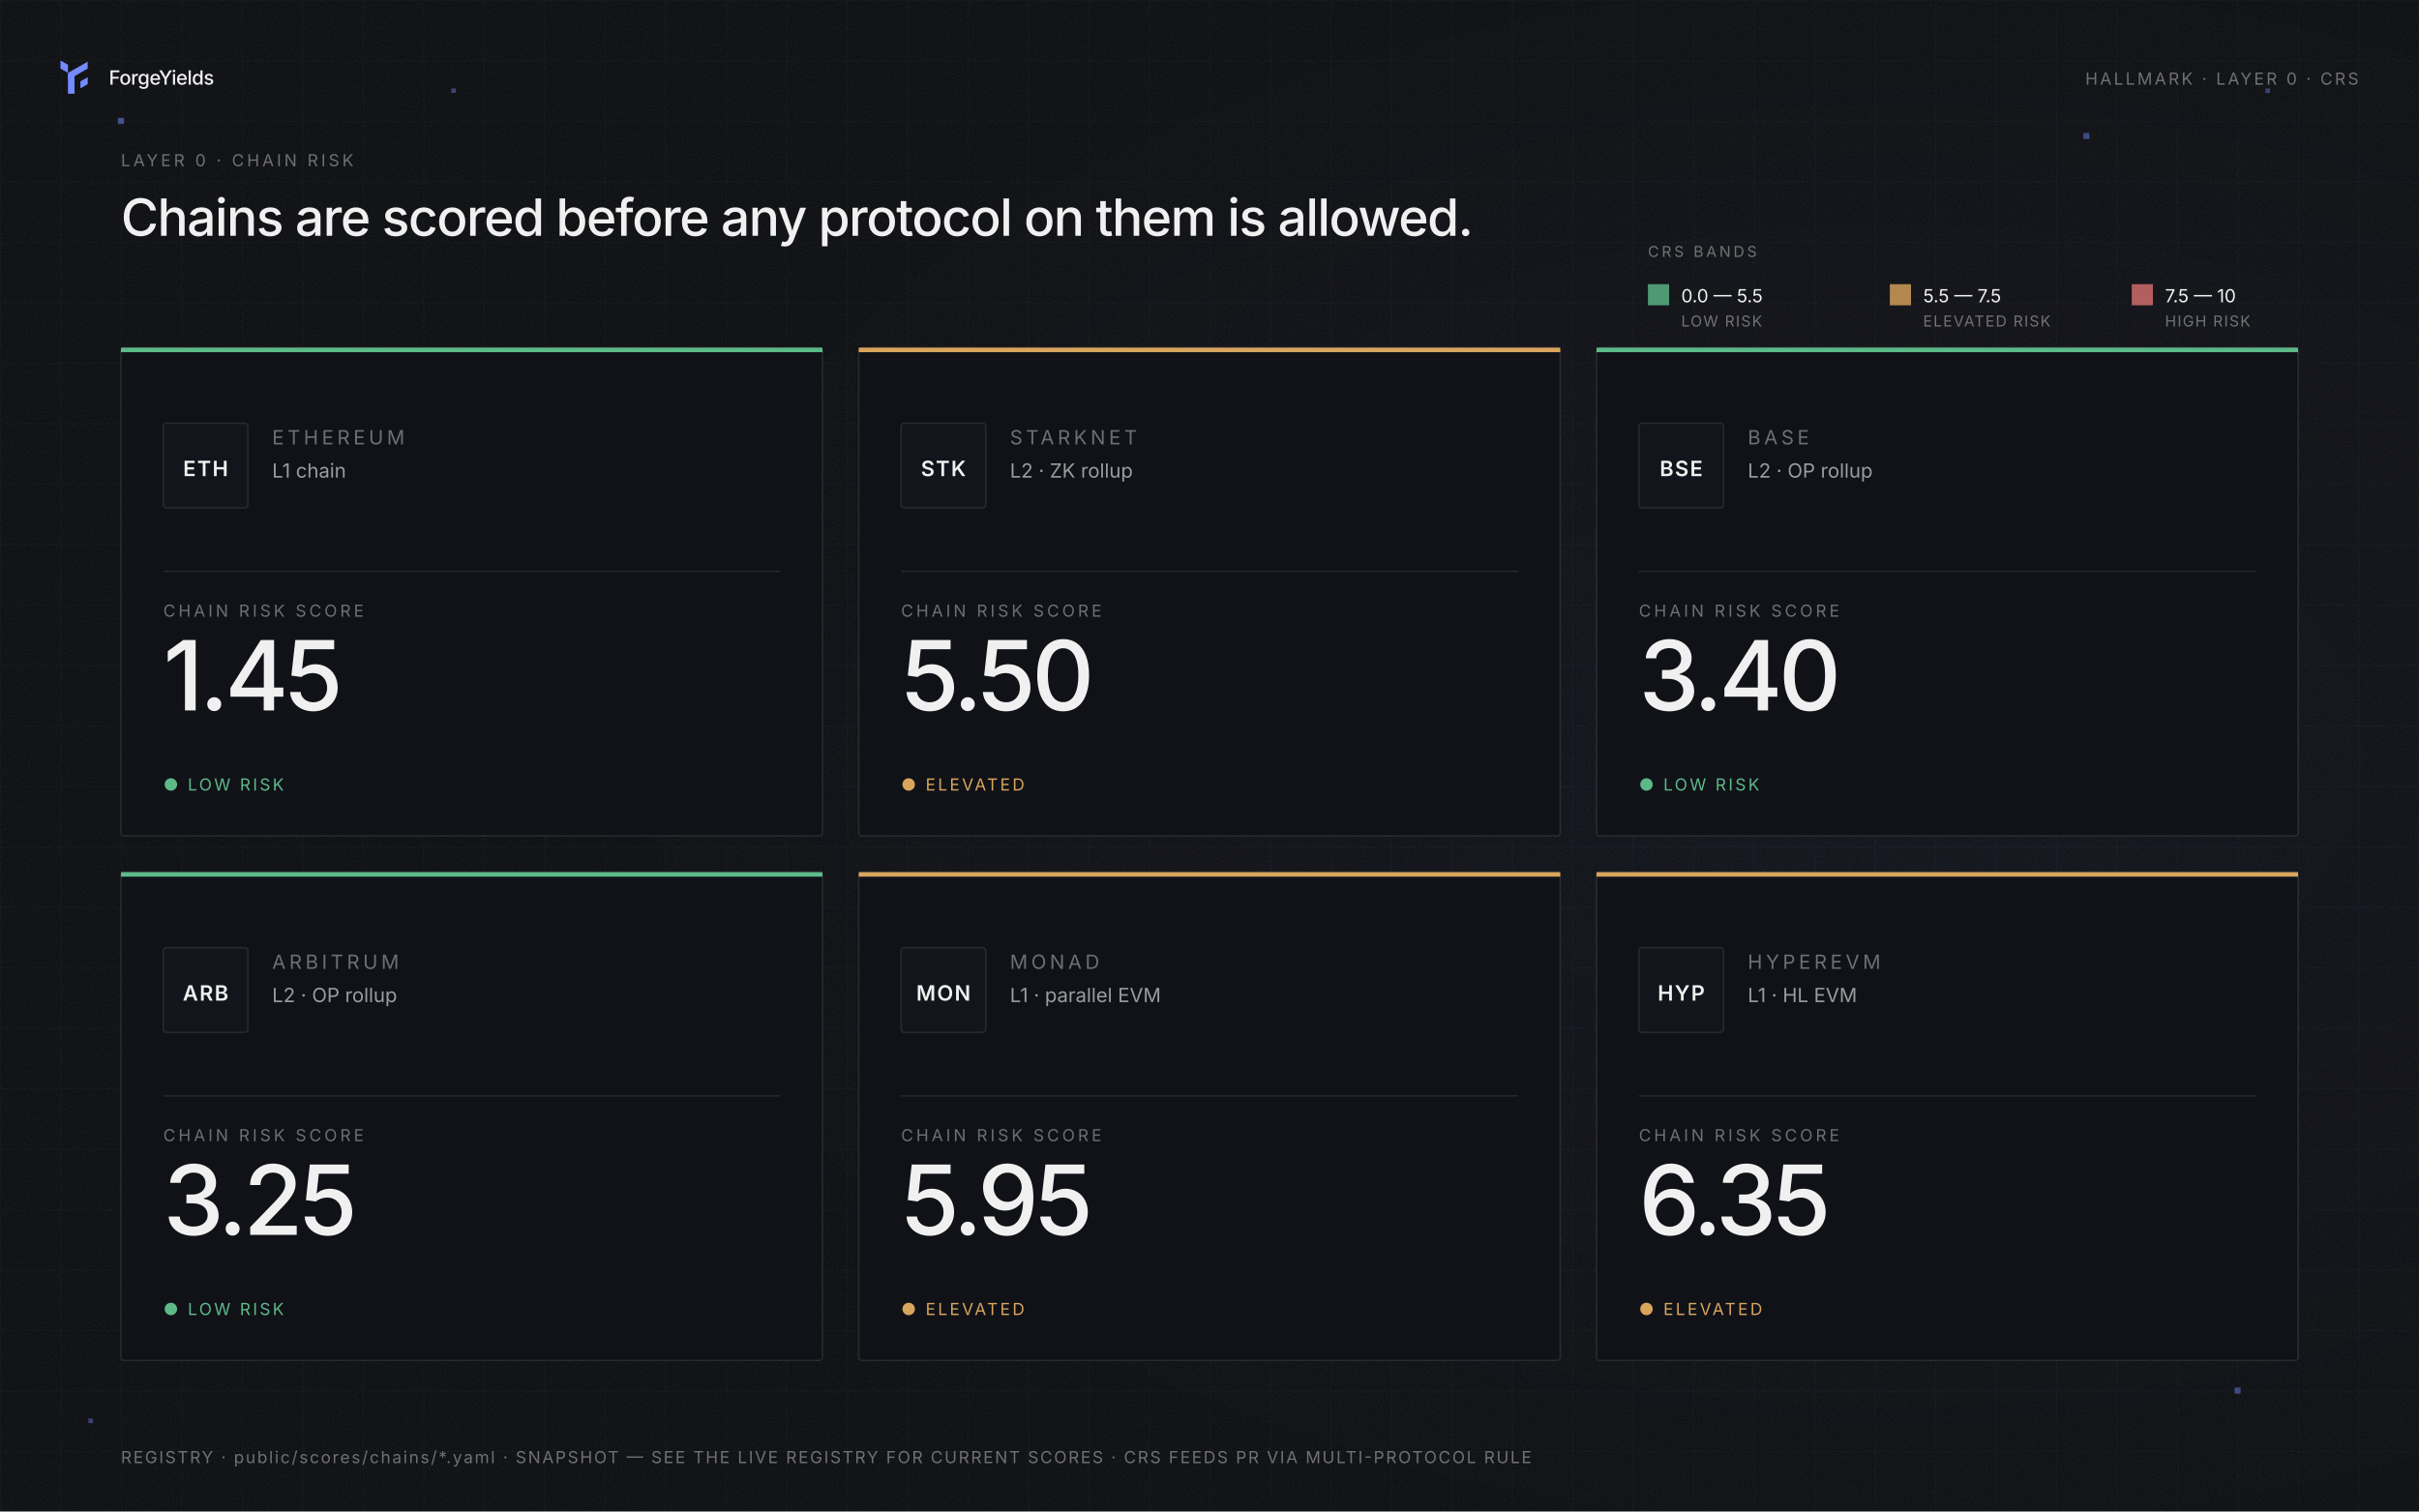
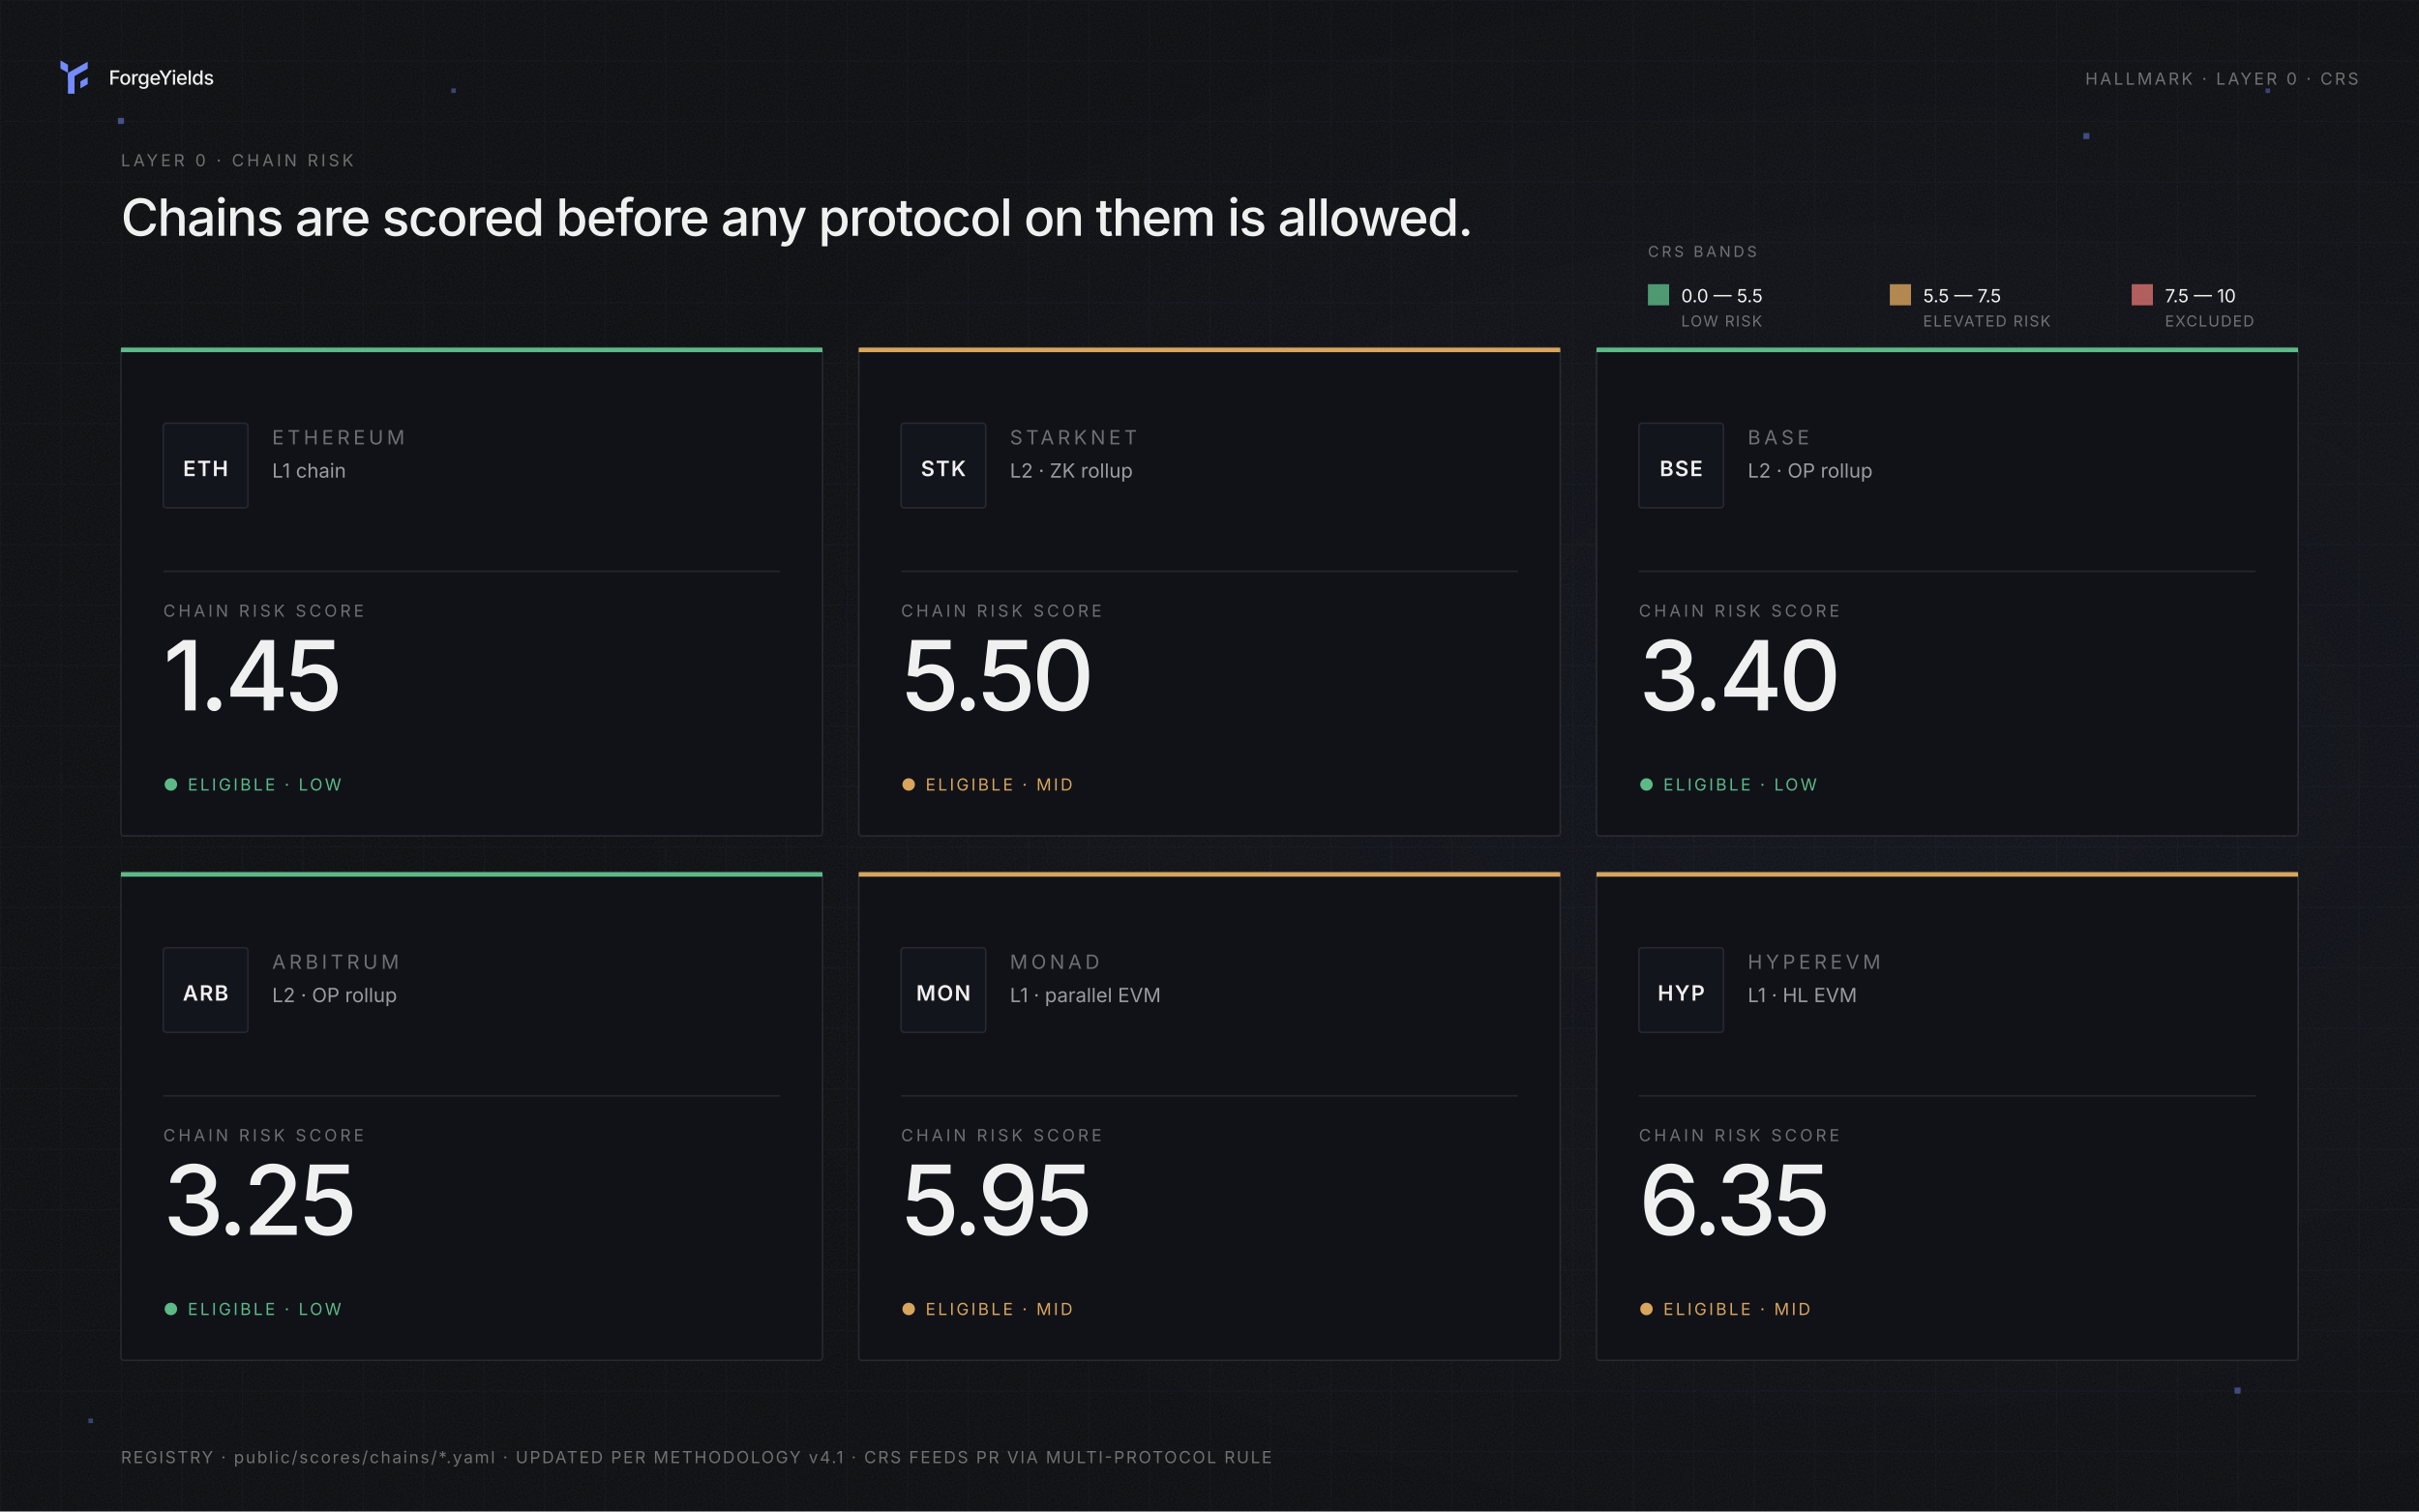
<svg xmlns="http://www.w3.org/2000/svg" width="1600" height="1000" viewBox="0 0 1600 1000">
  <defs>
    <pattern id="grid" x="0" y="0" width="40" height="40" patternUnits="userSpaceOnUse">
      <path d="M 40 0 L 0 0 0 40" fill="none" stroke="rgba(115,139,255,0.05)" stroke-width="1" />
    </pattern>
    <radialGradient id="rightWash" cx="78%" cy="50%" r="55%">
      <stop offset="0%" stop-color="rgba(115,139,255,0.05)" />
      <stop offset="100%" stop-color="rgba(115,139,255,0)" />
    </radialGradient>
    <filter id="grain" x="0%" y="0%" width="100%" height="100%">
      <feTurbulence type="fractalNoise" baseFrequency="0.85" numOctaves="2" seed="3" />
      <feColorMatrix values="0 0 0 0 1   0 0 0 0 1   0 0 0 0 1   0 0 0 0.18 0" />
      <feComposite in2="SourceGraphic" operator="in" />
    </filter>
  </defs>
  <rect width="1600" height="1000" fill="#0B0C0F" />
  <rect width="1600" height="1000" fill="url(#grid)" />
  <rect width="1600" height="1000" filter="url(#grain)" opacity="0.35" />
  <rect width="1600" height="1000" fill="url(#rightWash)" />
  <rect x="78" y="78" width="4" height="4" fill="#738BFF" opacity="0.5" />
  <rect x="298.5" y="58.5" width="3" height="3" fill="#738BFF" opacity="0.4" />
  <rect x="1378" y="88" width="4" height="4" fill="#738BFF" opacity="0.45" />
  <rect x="1498.5" y="58.5" width="3" height="3" fill="#738BFF" opacity="0.4" />
  <rect x="58.5" y="938.5" width="3" height="3" fill="#738BFF" opacity="0.4" />
  <rect x="1478" y="918" width="4" height="4" fill="#738BFF" opacity="0.45" />
  <g transform="translate(40,40)">
    <g transform="translate(0,0) scale(0.3006779,0.3006779)" fill="#738BFF">
      <path d="M 16.479 30.228 L 30.904 30.228 L 30.904 73.168 L 16.479 73.168 Z" />
      <path d="M 16.479 42.775 L 16.479 27.406 L 59.839 2.614 L 59.839 17.984 Z" />
      <path d="M 16.505 27.339 L 16.505 9.434 L 0 0 L 0.001 17.905 Z" />
      <path d="M 43.839 61.36 L 43.839 45.99 L 59.864 36.84 L 59.864 52.209 Z" />
    </g>
    <text x="32" y="16" font-family="&quot;Hanken Grotesk&quot;,&quot;Inter&quot;,system-ui,sans-serif" font-size="13" font-weight="500" fill="#F0F0F0" letter-spacing="-0.02em">ForgeYields</text>
  </g>
  <text x="1560" y="56" font-family="&quot;Hanken Grotesk&quot;,&quot;Inter&quot;,system-ui,sans-serif" font-size="11" letter-spacing="0.14em" fill="rgba(240,240,240,0.42)" text-anchor="end">HALLMARK · LAYER 0 · CRS</text>
  <g transform="translate(80, 110)">
    <text font-family="&quot;Hanken Grotesk&quot;,&quot;Inter&quot;,system-ui,sans-serif" font-size="11" letter-spacing="0.18em" fill="rgba(240,240,240,0.42)" y="0">LAYER 0 · CHAIN RISK</text>
    <text font-family="&quot;Hanken Grotesk&quot;,&quot;Inter&quot;,system-ui,sans-serif" font-size="34" font-weight="500" letter-spacing="-0.025em" fill="#F0F0F0" y="46">Chains are scored before any protocol on them is allowed.</text>
  </g>
  <g transform="translate(1090, 170)">
    <text font-family="&quot;Hanken Grotesk&quot;,&quot;Inter&quot;,system-ui,sans-serif" font-size="10" letter-spacing="0.18em" fill="rgba(240,240,240,0.42)" x="0" y="0">CRS BANDS</text>
    <g transform="translate(0, 18)">
      <rect width="14" height="14" fill="#5DBA88" opacity="0.8" />
      <text font-family="&quot;Hanken Grotesk&quot;,&quot;Inter&quot;,system-ui,sans-serif" font-size="12" fill="#F0F0F0" x="22" y="12">0.0 — 5.5</text>
      <text font-family="&quot;Hanken Grotesk&quot;,&quot;Inter&quot;,system-ui,sans-serif" font-size="10" letter-spacing="0.08em" fill="rgba(240,240,240,0.42)" x="22" y="28">LOW RISK</text>
    </g>
    <g transform="translate(160, 18)">
      <rect width="14" height="14" fill="#D9A55D" opacity="0.8" />
      <text font-family="&quot;Hanken Grotesk&quot;,&quot;Inter&quot;,system-ui,sans-serif" font-size="12" fill="#F0F0F0" x="22" y="12">5.5 — 7.5</text>
      <text font-family="&quot;Hanken Grotesk&quot;,&quot;Inter&quot;,system-ui,sans-serif" font-size="10" letter-spacing="0.08em" fill="rgba(240,240,240,0.42)" x="22" y="28">ELEVATED RISK</text>
    </g>
    <g transform="translate(320, 18)">
      <rect width="14" height="14" fill="#D97070" opacity="0.8" />
      <text font-family="&quot;Hanken Grotesk&quot;,&quot;Inter&quot;,system-ui,sans-serif" font-size="12" fill="#F0F0F0" x="22" y="12">7.5 — 10</text>
-       <text font-family="&quot;Hanken Grotesk&quot;,&quot;Inter&quot;,system-ui,sans-serif" font-size="10" letter-spacing="0.08em" fill="rgba(240,240,240,0.42)" x="22" y="28">HIGH RISK</text>
+       <text font-family="&quot;Hanken Grotesk&quot;,&quot;Inter&quot;,system-ui,sans-serif" font-size="10" letter-spacing="0.08em" fill="rgba(240,240,240,0.42)" x="22" y="28">EXCLUDED</text>
    </g>
  </g>
  <g transform="translate(80, 230)">
    <rect width="464" height="323" rx="2" fill="#101218" stroke="rgba(240,240,240,0.10)" />
    <rect width="464" height="3" fill="#5DBA88" />
    <g transform="translate(28, 50)">
      <rect width="56" height="56" rx="2" fill="#13151C" stroke="rgba(240,240,240,0.10)" />
      <text font-family="&quot;Hanken Grotesk&quot;,&quot;Inter&quot;,system-ui,sans-serif" font-size="14" font-weight="600" letter-spacing="0.06em" fill="#F0F0F0" x="28" y="35" text-anchor="middle">ETH</text>
    </g>
    <text font-family="&quot;Hanken Grotesk&quot;,&quot;Inter&quot;,system-ui,sans-serif" font-size="13" letter-spacing="0.18em" fill="rgba(240,240,240,0.42)" x="100" y="64">ETHEREUM</text>
    <text font-family="&quot;Hanken Grotesk&quot;,&quot;Inter&quot;,system-ui,sans-serif" font-size="13" fill="rgba(240,240,240,0.62)" x="100" y="86">L1 chain</text>
    <line x1="28" y1="148" x2="436" y2="148" stroke="rgba(240,240,240,0.10)" />
    <text font-family="&quot;Hanken Grotesk&quot;,&quot;Inter&quot;,system-ui,sans-serif" font-size="11" letter-spacing="0.18em" fill="rgba(240,240,240,0.42)" x="28" y="178">CHAIN RISK SCORE</text>
    <text font-family="&quot;Hanken Grotesk&quot;,&quot;Inter&quot;,system-ui,sans-serif" font-size="64" font-weight="500" letter-spacing="-0.04em" fill="#F0F0F0" x="28" y="240">1.45</text>
-     <text font-family="&quot;Hanken Grotesk&quot;,&quot;Inter&quot;,system-ui,sans-serif" font-size="11" letter-spacing="0.14em" fill="#5DBA88" x="28" y="293">● LOW RISK</text>
+     <text font-family="&quot;Hanken Grotesk&quot;,&quot;Inter&quot;,system-ui,sans-serif" font-size="11" letter-spacing="0.14em" fill="#5DBA88" x="28" y="293">● ELIGIBLE · LOW</text>
  </g>
  <g transform="translate(568, 230)">
    <rect width="464" height="323" rx="2" fill="#101218" stroke="rgba(240,240,240,0.10)" />
    <rect width="464" height="3" fill="#D9A55D" />
    <g transform="translate(28, 50)">
      <rect width="56" height="56" rx="2" fill="#13151C" stroke="rgba(240,240,240,0.10)" />
      <text font-family="&quot;Hanken Grotesk&quot;,&quot;Inter&quot;,system-ui,sans-serif" font-size="14" font-weight="600" letter-spacing="0.06em" fill="#F0F0F0" x="28" y="35" text-anchor="middle">STK</text>
    </g>
    <text font-family="&quot;Hanken Grotesk&quot;,&quot;Inter&quot;,system-ui,sans-serif" font-size="13" letter-spacing="0.18em" fill="rgba(240,240,240,0.42)" x="100" y="64">STARKNET</text>
    <text font-family="&quot;Hanken Grotesk&quot;,&quot;Inter&quot;,system-ui,sans-serif" font-size="13" fill="rgba(240,240,240,0.62)" x="100" y="86">L2 · ZK rollup</text>
    <line x1="28" y1="148" x2="436" y2="148" stroke="rgba(240,240,240,0.10)" />
    <text font-family="&quot;Hanken Grotesk&quot;,&quot;Inter&quot;,system-ui,sans-serif" font-size="11" letter-spacing="0.18em" fill="rgba(240,240,240,0.42)" x="28" y="178">CHAIN RISK SCORE</text>
    <text font-family="&quot;Hanken Grotesk&quot;,&quot;Inter&quot;,system-ui,sans-serif" font-size="64" font-weight="500" letter-spacing="-0.04em" fill="#F0F0F0" x="28" y="240">5.50</text>
-     <text font-family="&quot;Hanken Grotesk&quot;,&quot;Inter&quot;,system-ui,sans-serif" font-size="11" letter-spacing="0.14em" fill="#D9A55D" x="28" y="293">● ELEVATED</text>
+     <text font-family="&quot;Hanken Grotesk&quot;,&quot;Inter&quot;,system-ui,sans-serif" font-size="11" letter-spacing="0.14em" fill="#D9A55D" x="28" y="293">● ELIGIBLE · MID</text>
  </g>
  <g transform="translate(1056, 230)">
    <rect width="464" height="323" rx="2" fill="#101218" stroke="rgba(240,240,240,0.10)" />
    <rect width="464" height="3" fill="#5DBA88" />
    <g transform="translate(28, 50)">
      <rect width="56" height="56" rx="2" fill="#13151C" stroke="rgba(240,240,240,0.10)" />
      <text font-family="&quot;Hanken Grotesk&quot;,&quot;Inter&quot;,system-ui,sans-serif" font-size="14" font-weight="600" letter-spacing="0.06em" fill="#F0F0F0" x="28" y="35" text-anchor="middle">BSE</text>
    </g>
    <text font-family="&quot;Hanken Grotesk&quot;,&quot;Inter&quot;,system-ui,sans-serif" font-size="13" letter-spacing="0.18em" fill="rgba(240,240,240,0.42)" x="100" y="64">BASE</text>
    <text font-family="&quot;Hanken Grotesk&quot;,&quot;Inter&quot;,system-ui,sans-serif" font-size="13" fill="rgba(240,240,240,0.62)" x="100" y="86">L2 · OP rollup</text>
    <line x1="28" y1="148" x2="436" y2="148" stroke="rgba(240,240,240,0.10)" />
    <text font-family="&quot;Hanken Grotesk&quot;,&quot;Inter&quot;,system-ui,sans-serif" font-size="11" letter-spacing="0.18em" fill="rgba(240,240,240,0.42)" x="28" y="178">CHAIN RISK SCORE</text>
    <text font-family="&quot;Hanken Grotesk&quot;,&quot;Inter&quot;,system-ui,sans-serif" font-size="64" font-weight="500" letter-spacing="-0.04em" fill="#F0F0F0" x="28" y="240">3.40</text>
-     <text font-family="&quot;Hanken Grotesk&quot;,&quot;Inter&quot;,system-ui,sans-serif" font-size="11" letter-spacing="0.14em" fill="#5DBA88" x="28" y="293">● LOW RISK</text>
+     <text font-family="&quot;Hanken Grotesk&quot;,&quot;Inter&quot;,system-ui,sans-serif" font-size="11" letter-spacing="0.14em" fill="#5DBA88" x="28" y="293">● ELIGIBLE · LOW</text>
  </g>
  <g transform="translate(80, 577)">
    <rect width="464" height="323" rx="2" fill="#101218" stroke="rgba(240,240,240,0.10)" />
    <rect width="464" height="3" fill="#5DBA88" />
    <g transform="translate(28, 50)">
      <rect width="56" height="56" rx="2" fill="#13151C" stroke="rgba(240,240,240,0.10)" />
      <text font-family="&quot;Hanken Grotesk&quot;,&quot;Inter&quot;,system-ui,sans-serif" font-size="14" font-weight="600" letter-spacing="0.06em" fill="#F0F0F0" x="28" y="35" text-anchor="middle">ARB</text>
    </g>
    <text font-family="&quot;Hanken Grotesk&quot;,&quot;Inter&quot;,system-ui,sans-serif" font-size="13" letter-spacing="0.18em" fill="rgba(240,240,240,0.42)" x="100" y="64">ARBITRUM</text>
    <text font-family="&quot;Hanken Grotesk&quot;,&quot;Inter&quot;,system-ui,sans-serif" font-size="13" fill="rgba(240,240,240,0.62)" x="100" y="86">L2 · OP rollup</text>
    <line x1="28" y1="148" x2="436" y2="148" stroke="rgba(240,240,240,0.10)" />
    <text font-family="&quot;Hanken Grotesk&quot;,&quot;Inter&quot;,system-ui,sans-serif" font-size="11" letter-spacing="0.18em" fill="rgba(240,240,240,0.42)" x="28" y="178">CHAIN RISK SCORE</text>
    <text font-family="&quot;Hanken Grotesk&quot;,&quot;Inter&quot;,system-ui,sans-serif" font-size="64" font-weight="500" letter-spacing="-0.04em" fill="#F0F0F0" x="28" y="240">3.25</text>
-     <text font-family="&quot;Hanken Grotesk&quot;,&quot;Inter&quot;,system-ui,sans-serif" font-size="11" letter-spacing="0.14em" fill="#5DBA88" x="28" y="293">● LOW RISK</text>
+     <text font-family="&quot;Hanken Grotesk&quot;,&quot;Inter&quot;,system-ui,sans-serif" font-size="11" letter-spacing="0.14em" fill="#5DBA88" x="28" y="293">● ELIGIBLE · LOW</text>
  </g>
  <g transform="translate(568, 577)">
    <rect width="464" height="323" rx="2" fill="#101218" stroke="rgba(240,240,240,0.10)" />
    <rect width="464" height="3" fill="#D9A55D" />
    <g transform="translate(28, 50)">
      <rect width="56" height="56" rx="2" fill="#13151C" stroke="rgba(240,240,240,0.10)" />
      <text font-family="&quot;Hanken Grotesk&quot;,&quot;Inter&quot;,system-ui,sans-serif" font-size="14" font-weight="600" letter-spacing="0.06em" fill="#F0F0F0" x="28" y="35" text-anchor="middle">MON</text>
    </g>
    <text font-family="&quot;Hanken Grotesk&quot;,&quot;Inter&quot;,system-ui,sans-serif" font-size="13" letter-spacing="0.18em" fill="rgba(240,240,240,0.42)" x="100" y="64">MONAD</text>
    <text font-family="&quot;Hanken Grotesk&quot;,&quot;Inter&quot;,system-ui,sans-serif" font-size="13" fill="rgba(240,240,240,0.62)" x="100" y="86">L1 · parallel EVM</text>
    <line x1="28" y1="148" x2="436" y2="148" stroke="rgba(240,240,240,0.10)" />
    <text font-family="&quot;Hanken Grotesk&quot;,&quot;Inter&quot;,system-ui,sans-serif" font-size="11" letter-spacing="0.18em" fill="rgba(240,240,240,0.42)" x="28" y="178">CHAIN RISK SCORE</text>
    <text font-family="&quot;Hanken Grotesk&quot;,&quot;Inter&quot;,system-ui,sans-serif" font-size="64" font-weight="500" letter-spacing="-0.04em" fill="#F0F0F0" x="28" y="240">5.95</text>
-     <text font-family="&quot;Hanken Grotesk&quot;,&quot;Inter&quot;,system-ui,sans-serif" font-size="11" letter-spacing="0.14em" fill="#D9A55D" x="28" y="293">● ELEVATED</text>
+     <text font-family="&quot;Hanken Grotesk&quot;,&quot;Inter&quot;,system-ui,sans-serif" font-size="11" letter-spacing="0.14em" fill="#D9A55D" x="28" y="293">● ELIGIBLE · MID</text>
  </g>
  <g transform="translate(1056, 577)">
    <rect width="464" height="323" rx="2" fill="#101218" stroke="rgba(240,240,240,0.10)" />
    <rect width="464" height="3" fill="#D9A55D" />
    <g transform="translate(28, 50)">
      <rect width="56" height="56" rx="2" fill="#13151C" stroke="rgba(240,240,240,0.10)" />
      <text font-family="&quot;Hanken Grotesk&quot;,&quot;Inter&quot;,system-ui,sans-serif" font-size="14" font-weight="600" letter-spacing="0.06em" fill="#F0F0F0" x="28" y="35" text-anchor="middle">HYP</text>
    </g>
    <text font-family="&quot;Hanken Grotesk&quot;,&quot;Inter&quot;,system-ui,sans-serif" font-size="13" letter-spacing="0.18em" fill="rgba(240,240,240,0.42)" x="100" y="64">HYPEREVM</text>
    <text font-family="&quot;Hanken Grotesk&quot;,&quot;Inter&quot;,system-ui,sans-serif" font-size="13" fill="rgba(240,240,240,0.62)" x="100" y="86">L1 · HL EVM</text>
    <line x1="28" y1="148" x2="436" y2="148" stroke="rgba(240,240,240,0.10)" />
    <text font-family="&quot;Hanken Grotesk&quot;,&quot;Inter&quot;,system-ui,sans-serif" font-size="11" letter-spacing="0.18em" fill="rgba(240,240,240,0.42)" x="28" y="178">CHAIN RISK SCORE</text>
    <text font-family="&quot;Hanken Grotesk&quot;,&quot;Inter&quot;,system-ui,sans-serif" font-size="64" font-weight="500" letter-spacing="-0.04em" fill="#F0F0F0" x="28" y="240">6.35</text>
-     <text font-family="&quot;Hanken Grotesk&quot;,&quot;Inter&quot;,system-ui,sans-serif" font-size="11" letter-spacing="0.14em" fill="#D9A55D" x="28" y="293">● ELEVATED</text>
+     <text font-family="&quot;Hanken Grotesk&quot;,&quot;Inter&quot;,system-ui,sans-serif" font-size="11" letter-spacing="0.14em" fill="#D9A55D" x="28" y="293">● ELIGIBLE · MID</text>
  </g>
  <text x="80" y="968" font-family="&quot;Hanken Grotesk&quot;,&quot;Inter&quot;,system-ui,sans-serif" font-size="11" letter-spacing="0.10em" fill="rgba(240,240,240,0.42)">
-     REGISTRY · public/scores/chains/*.yaml · SNAPSHOT — SEE THE LIVE REGISTRY FOR CURRENT SCORES · CRS FEEDS PR VIA MULTI-PROTOCOL RULE
+     REGISTRY · public/scores/chains/*.yaml · UPDATED PER METHODOLOGY v4.1 · CRS FEEDS PR VIA MULTI-PROTOCOL RULE
  </text>
</svg>
